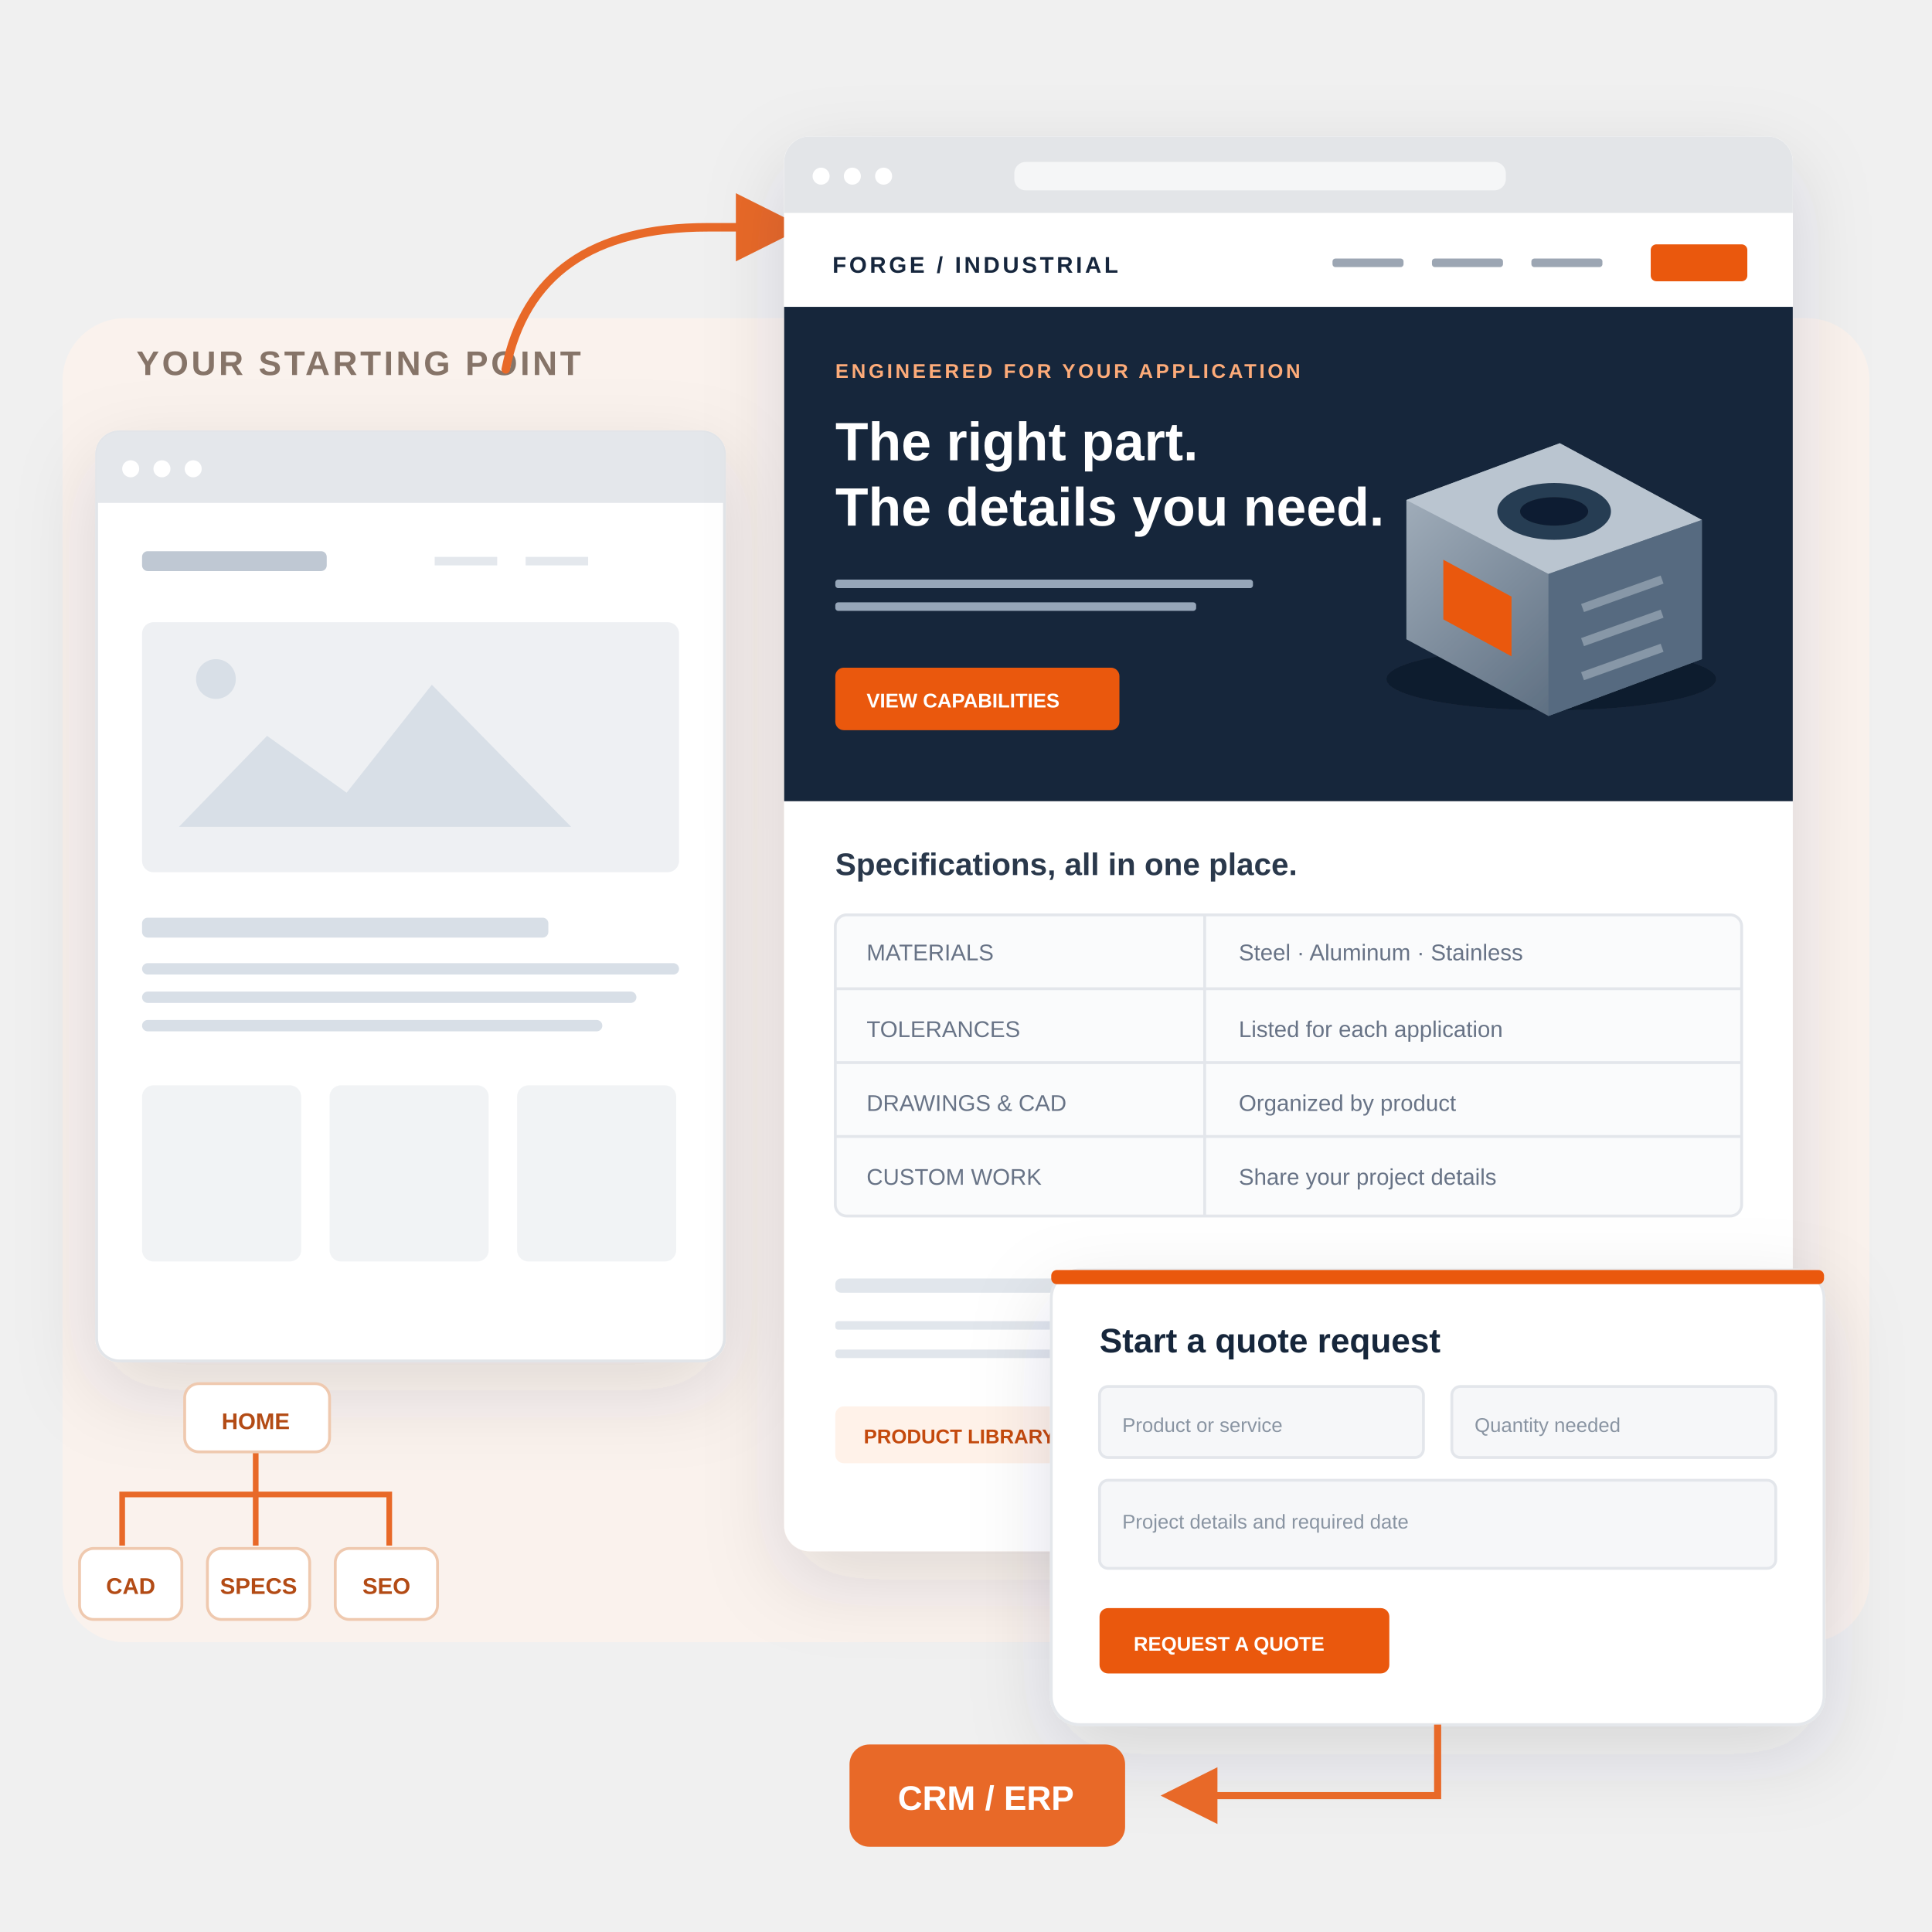
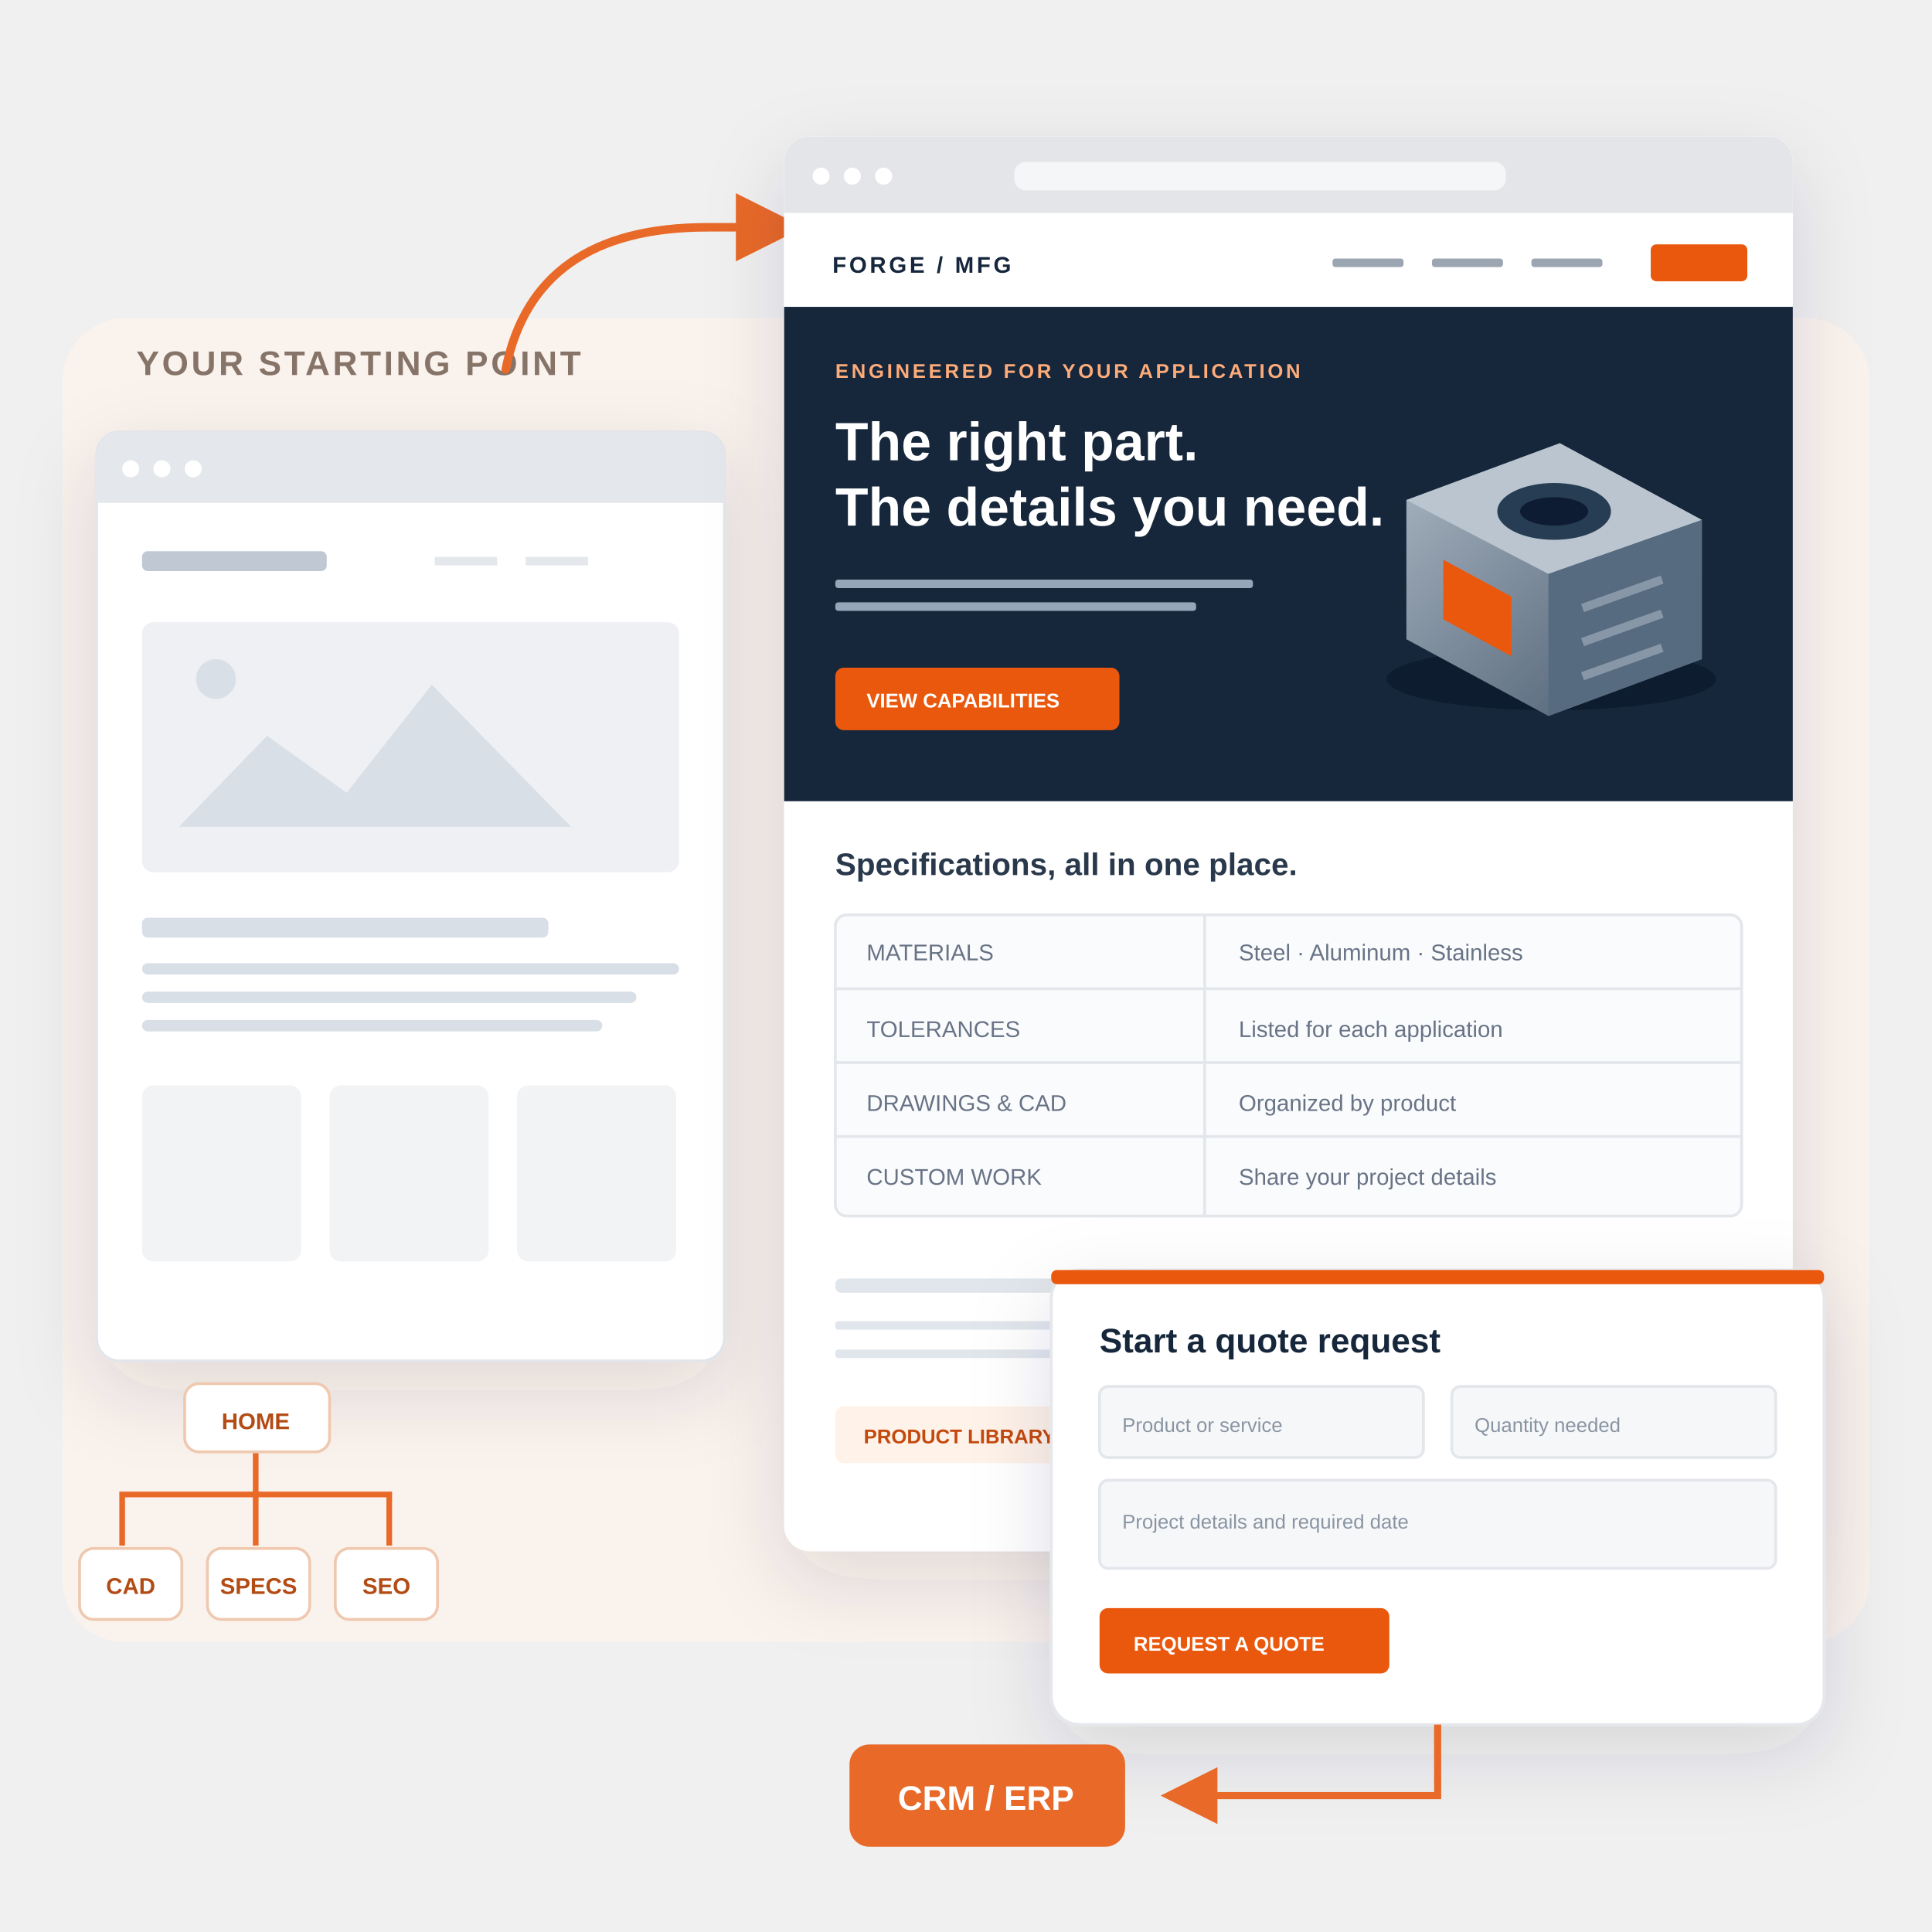
<svg xmlns="http://www.w3.org/2000/svg" viewBox="0 0 680 680" fill="none">
  <defs>
    <filter id="shadow" x="-30%" y="-25%" width="160%" height="170%">
      <feDropShadow dx="0" dy="10" stdDeviation="14" flood-color="#273446" flood-opacity=".13" />
    </filter>
    <marker id="arrow" markerWidth="8" markerHeight="8" refX="7" refY="4" orient="auto">
      <path d="m0 0 8 4-8 4" fill="#e86928" />
    </marker>
    <linearGradient id="metal" x2="1" y2="1">
      <stop stop-color="#aab6c2" />
      <stop offset="1" stop-color="#44576c" />
    </linearGradient>
  </defs>
  <rect x="22" y="112" width="636" height="466" rx="22" fill="#faf2ed" />
  <g filter="url(#shadow)">
    <rect x="34" y="152" width="221" height="327" rx="8" fill="#fff" stroke="#e2e5e9" />
    <path d="M42 152h205a8 8 0 0 1 8 8v17H34v-17a8 8 0 0 1 8-8" fill="#e4e7eb" />
    <g fill="#fff">
      <circle cx="46" cy="165" r="3" />
      <circle cx="57" cy="165" r="3" />
      <circle cx="68" cy="165" r="3" />
    </g>
    <rect x="50" y="194" width="65" height="7" rx="2" fill="#bfc8d3" />
    <g fill="#e4e8ed">
      <rect x="153" y="196" width="22" height="3" />
      <rect x="185" y="196" width="22" height="3" />
    </g>
    <rect x="50" y="219" width="189" height="88" rx="4" fill="#eef0f3" />
    <path d="m63 291 31-32 28 20 30-38 49 50H63Z" fill="#d8dfe7" />
    <circle cx="76" cy="239" r="7" fill="#d8dfe7" />
    <g fill="#d8dfe7">
      <rect x="50" y="323" width="143" height="7" rx="2" />
      <rect x="50" y="339" width="189" height="4" rx="2" />
      <rect x="50" y="349" width="174" height="4" rx="2" />
      <rect x="50" y="359" width="162" height="4" rx="2" />
    </g>
    <g fill="#f1f3f5">
      <rect x="50" y="382" width="56" height="62" rx="4" />
      <rect x="116" y="382" width="56" height="62" rx="4" />
      <rect x="182" y="382" width="56" height="62" rx="4" />
    </g>
  </g>
  <text x="48" y="132" fill="#867468" font-family="Arial,sans-serif" font-size="12" font-weight="700" letter-spacing="1">YOUR STARTING POINT</text>
  <path d="M178 130q10-50 71-50h31" stroke="#e86928" stroke-width="3" stroke-linecap="round" marker-end="url(#arrow)" />
  <g filter="url(#shadow)">
    <rect x="276" y="48" width="355" height="498" rx="9" fill="white" />
    <path d="M285 48h337a9 9 0 0 1 9 9v18H276V57a9 9 0 0 1 9-9" fill="#e3e5e8" />
    <g fill="#fff">
      <circle cx="289" cy="62" r="3" />
      <circle cx="300" cy="62" r="3" />
      <circle cx="311" cy="62" r="3" />
    </g>
    <rect x="357" y="57" width="173" height="10" rx="4" fill="#f5f6f7" />
    <rect x="276" y="75" width="355" height="33" fill="#fff" />
-     <text x="293" y="96" fill="#15263c" font-family="Arial,sans-serif" font-size="8" font-weight="700" letter-spacing="1">FORGE / INDUSTRIAL</text>
+     <text x="293" y="96" fill="#15263c" font-family="Arial,sans-serif" font-size="8" font-weight="700" letter-spacing="1">FORGE / MFG</text>
    <g fill="#9ca6b3">
      <rect x="469" y="91" width="25" height="3" rx="1" />
      <rect x="504" y="91" width="25" height="3" rx="1" />
      <rect x="539" y="91" width="25" height="3" rx="1" />
    </g>
    <rect x="581" y="86" width="34" height="13" rx="2" fill="#ea580c" />
    <rect x="276" y="108" width="355" height="174" fill="#17273b" />
    <text x="294" y="133" fill="#fdab79" font-family="Arial,sans-serif" font-size="7" font-weight="700" letter-spacing="1">ENGINEERED FOR YOUR APPLICATION</text>
    <text x="294" y="162" fill="white" font-family="Arial,sans-serif" font-size="19" font-weight="700">
      <tspan x="294">The right part.</tspan>
      <tspan x="294" dy="23">The details you need.</tspan>
    </text>
    <g fill="#96a6b9">
      <rect x="294" y="204" width="147" height="3" rx="1" />
      <rect x="294" y="212" width="127" height="3" rx="1" />
    </g>
    <rect x="294" y="235" width="100" height="22" rx="3" fill="#ea580c" />
    <text x="305" y="249" fill="#fff" font-family="Arial,sans-serif" font-size="7" font-weight="700">VIEW CAPABILITIES</text>
    <g transform="translate(485 151)">
      <ellipse cx="61" cy="88" rx="58" ry="11" fill="#0f1d2e" />
      <path d="m10 25 54-20 50 27v49L60 101 10 74Z" fill="url(#metal)" />
      <path d="m10 25 50 26 54-19-50-27Z" fill="#bac5d0" />
      <path d="m60 51 54-19v49l-54 20Z" fill="#576b80" />
      <ellipse cx="62" cy="29" rx="20" ry="10" fill="#283d53" />
      <ellipse cx="62" cy="29" rx="12" ry="5" fill="#101f30" />
      <path d="m23 46 24 13v21L23 67Z" fill="#ea580c" />
      <g stroke="#8797a7" stroke-width="3">
        <path d="m72 63 28-10m-28 22 28-10m-28 22 28-10" />
      </g>
    </g>
    <text x="294" y="308" fill="#29394c" font-family="Arial,sans-serif" font-size="11" font-weight="700">Specifications, all in one place.</text>
    <rect x="294" y="322" width="319" height="106" rx="4" fill="#fafbfc" stroke="#e3e6eb" />
    <path d="M294 348h319M294 374h319M294 400h319M424 322v106" stroke="#e3e6eb" />
    <g fill="#677386" font-family="Arial,sans-serif" font-size="8">
      <text x="305" y="338">MATERIALS</text>
      <text x="436" y="338">Steel · Aluminum · Stainless</text>
      <text x="305" y="365">TOLERANCES</text>
      <text x="436" y="365">Listed for each application</text>
      <text x="305" y="391">DRAWINGS &amp; CAD</text>
      <text x="436" y="391">Organized by product</text>
      <text x="305" y="417">CUSTOM WORK</text>
      <text x="436" y="417">Share your project details</text>
    </g>
    <g fill="#e1e6ec">
      <rect x="294" y="450" width="114" height="5" rx="2" />
      <rect x="294" y="465" width="174" height="3" rx="1" />
      <rect x="294" y="475" width="160" height="3" rx="1" />
    </g>
    <rect x="294" y="495" width="88" height="20" rx="3" fill="#fff2e9" />
    <text x="304" y="508" fill="#c4490b" font-family="Arial,sans-serif" font-size="7" font-weight="700">PRODUCT LIBRARY</text>
  </g>
  <g filter="url(#shadow)">
    <rect x="370" y="447" width="272" height="160" rx="10" fill="#fff" stroke="#e4e7eb" />
    <rect x="370" y="447" width="272" height="5" rx="2" fill="#ea580c" />
    <text x="387" y="476" fill="#17273b" font-family="Arial,sans-serif" font-size="12" font-weight="700">Start a quote request</text>
    <g fill="#f6f7f9" stroke="#e3e6eb">
      <rect x="387" y="488" width="114" height="25" rx="3" />
      <rect x="511" y="488" width="114" height="25" rx="3" />
      <rect x="387" y="521" width="238" height="31" rx="3" />
    </g>
    <g fill="#8994a2" font-family="Arial,sans-serif" font-size="7">
      <text x="395" y="504">Product or service</text>
      <text x="519" y="504">Quantity needed</text>
      <text x="395" y="538">Project details and required date</text>
    </g>
    <rect x="387" y="566" width="102" height="23" rx="3" fill="#ea580c" />
    <text x="399" y="581" fill="#fff" font-family="Arial,sans-serif" font-size="7" font-weight="700">REQUEST A QUOTE</text>
  </g>
  <g font-family="Arial,sans-serif">
    <g stroke="#e86928" stroke-width="2">
      <path d="M90 508v18m-47 18v-18h94v18M90 526v18" />
    </g>
    <g fill="#fff" stroke="#efc9af">
      <rect x="28" y="545" width="36" height="25" rx="5" />
      <rect x="73" y="545" width="36" height="25" rx="5" />
      <rect x="118" y="545" width="36" height="25" rx="5" />
      <rect x="65" y="487" width="51" height="24" rx="5" />
    </g>
    <g fill="#b34b15" font-size="8" font-weight="700" text-anchor="middle">
      <text x="90" y="503">HOME</text>
      <text x="46" y="561">CAD</text>
      <text x="91" y="561">SPECS</text>
      <text x="136" y="561">SEO</text>
    </g>
    <path d="M506 607v25h-95" stroke="#e86928" stroke-width="2.5" marker-end="url(#arrow)" />
    <rect x="299" y="614" width="97" height="36" rx="7" fill="#e86928" />
    <text x="347" y="637" fill="#fff" font-size="12" font-weight="700" text-anchor="middle">CRM / ERP</text>
  </g>
</svg>
